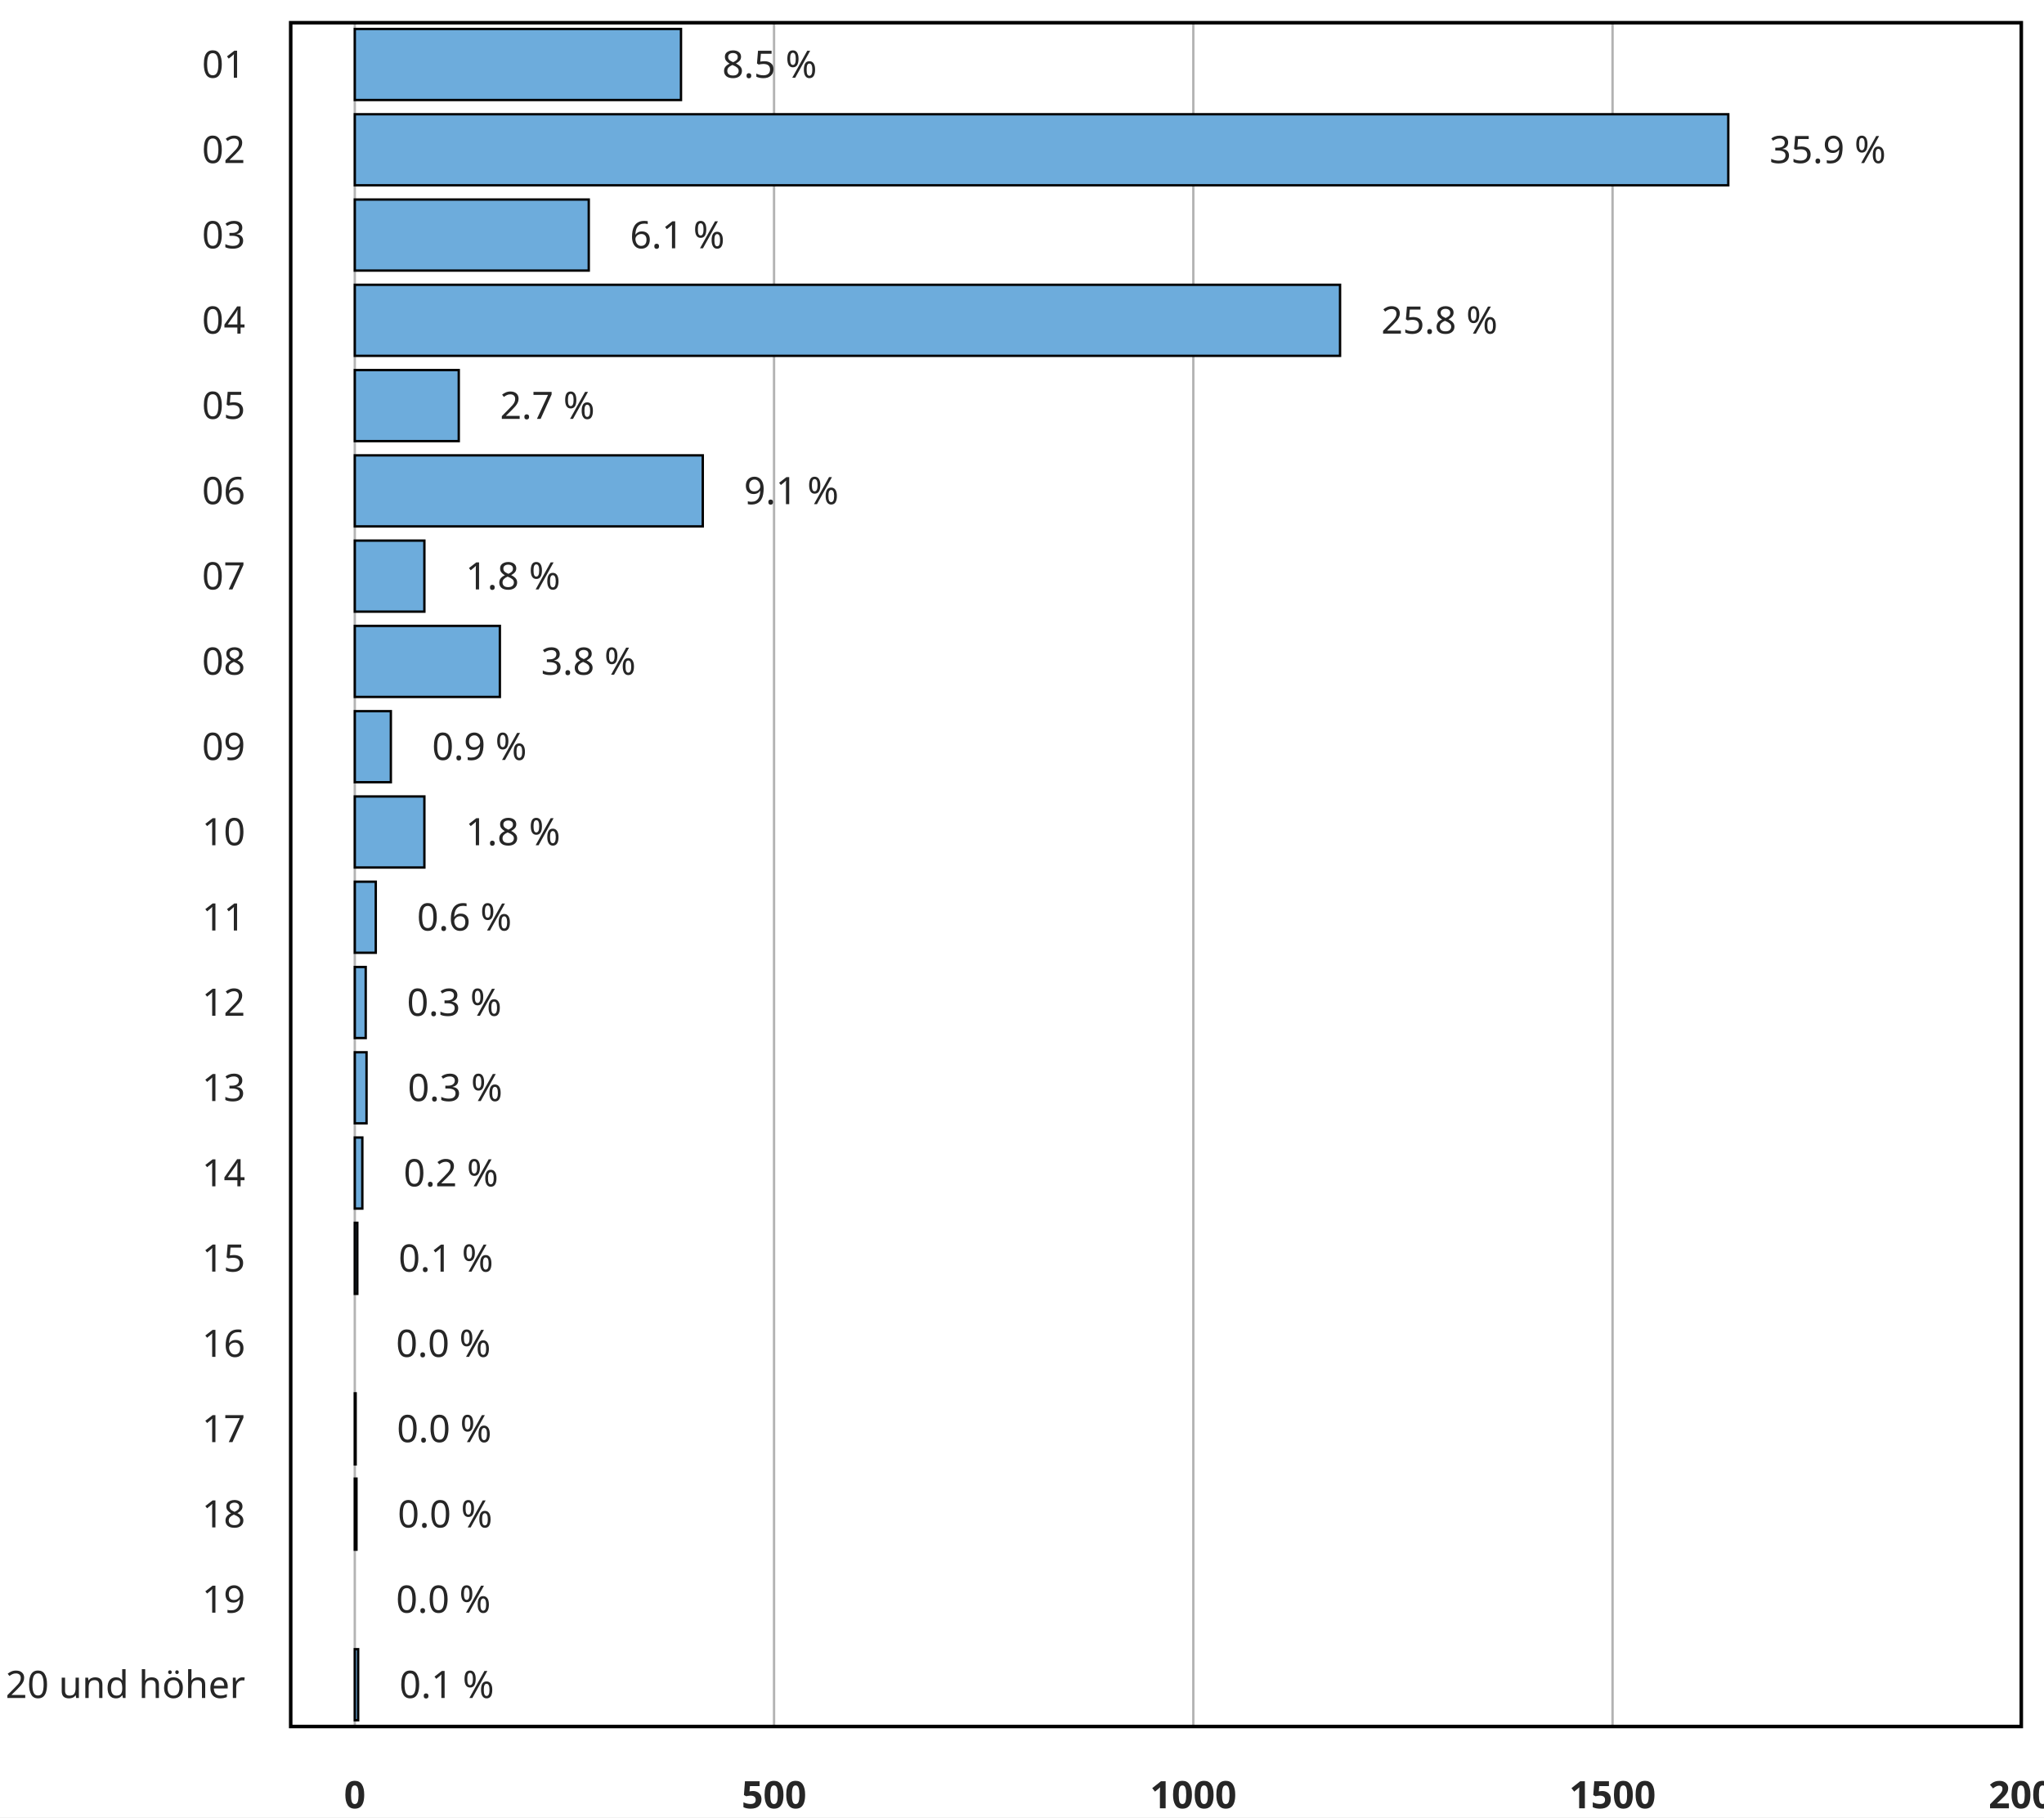
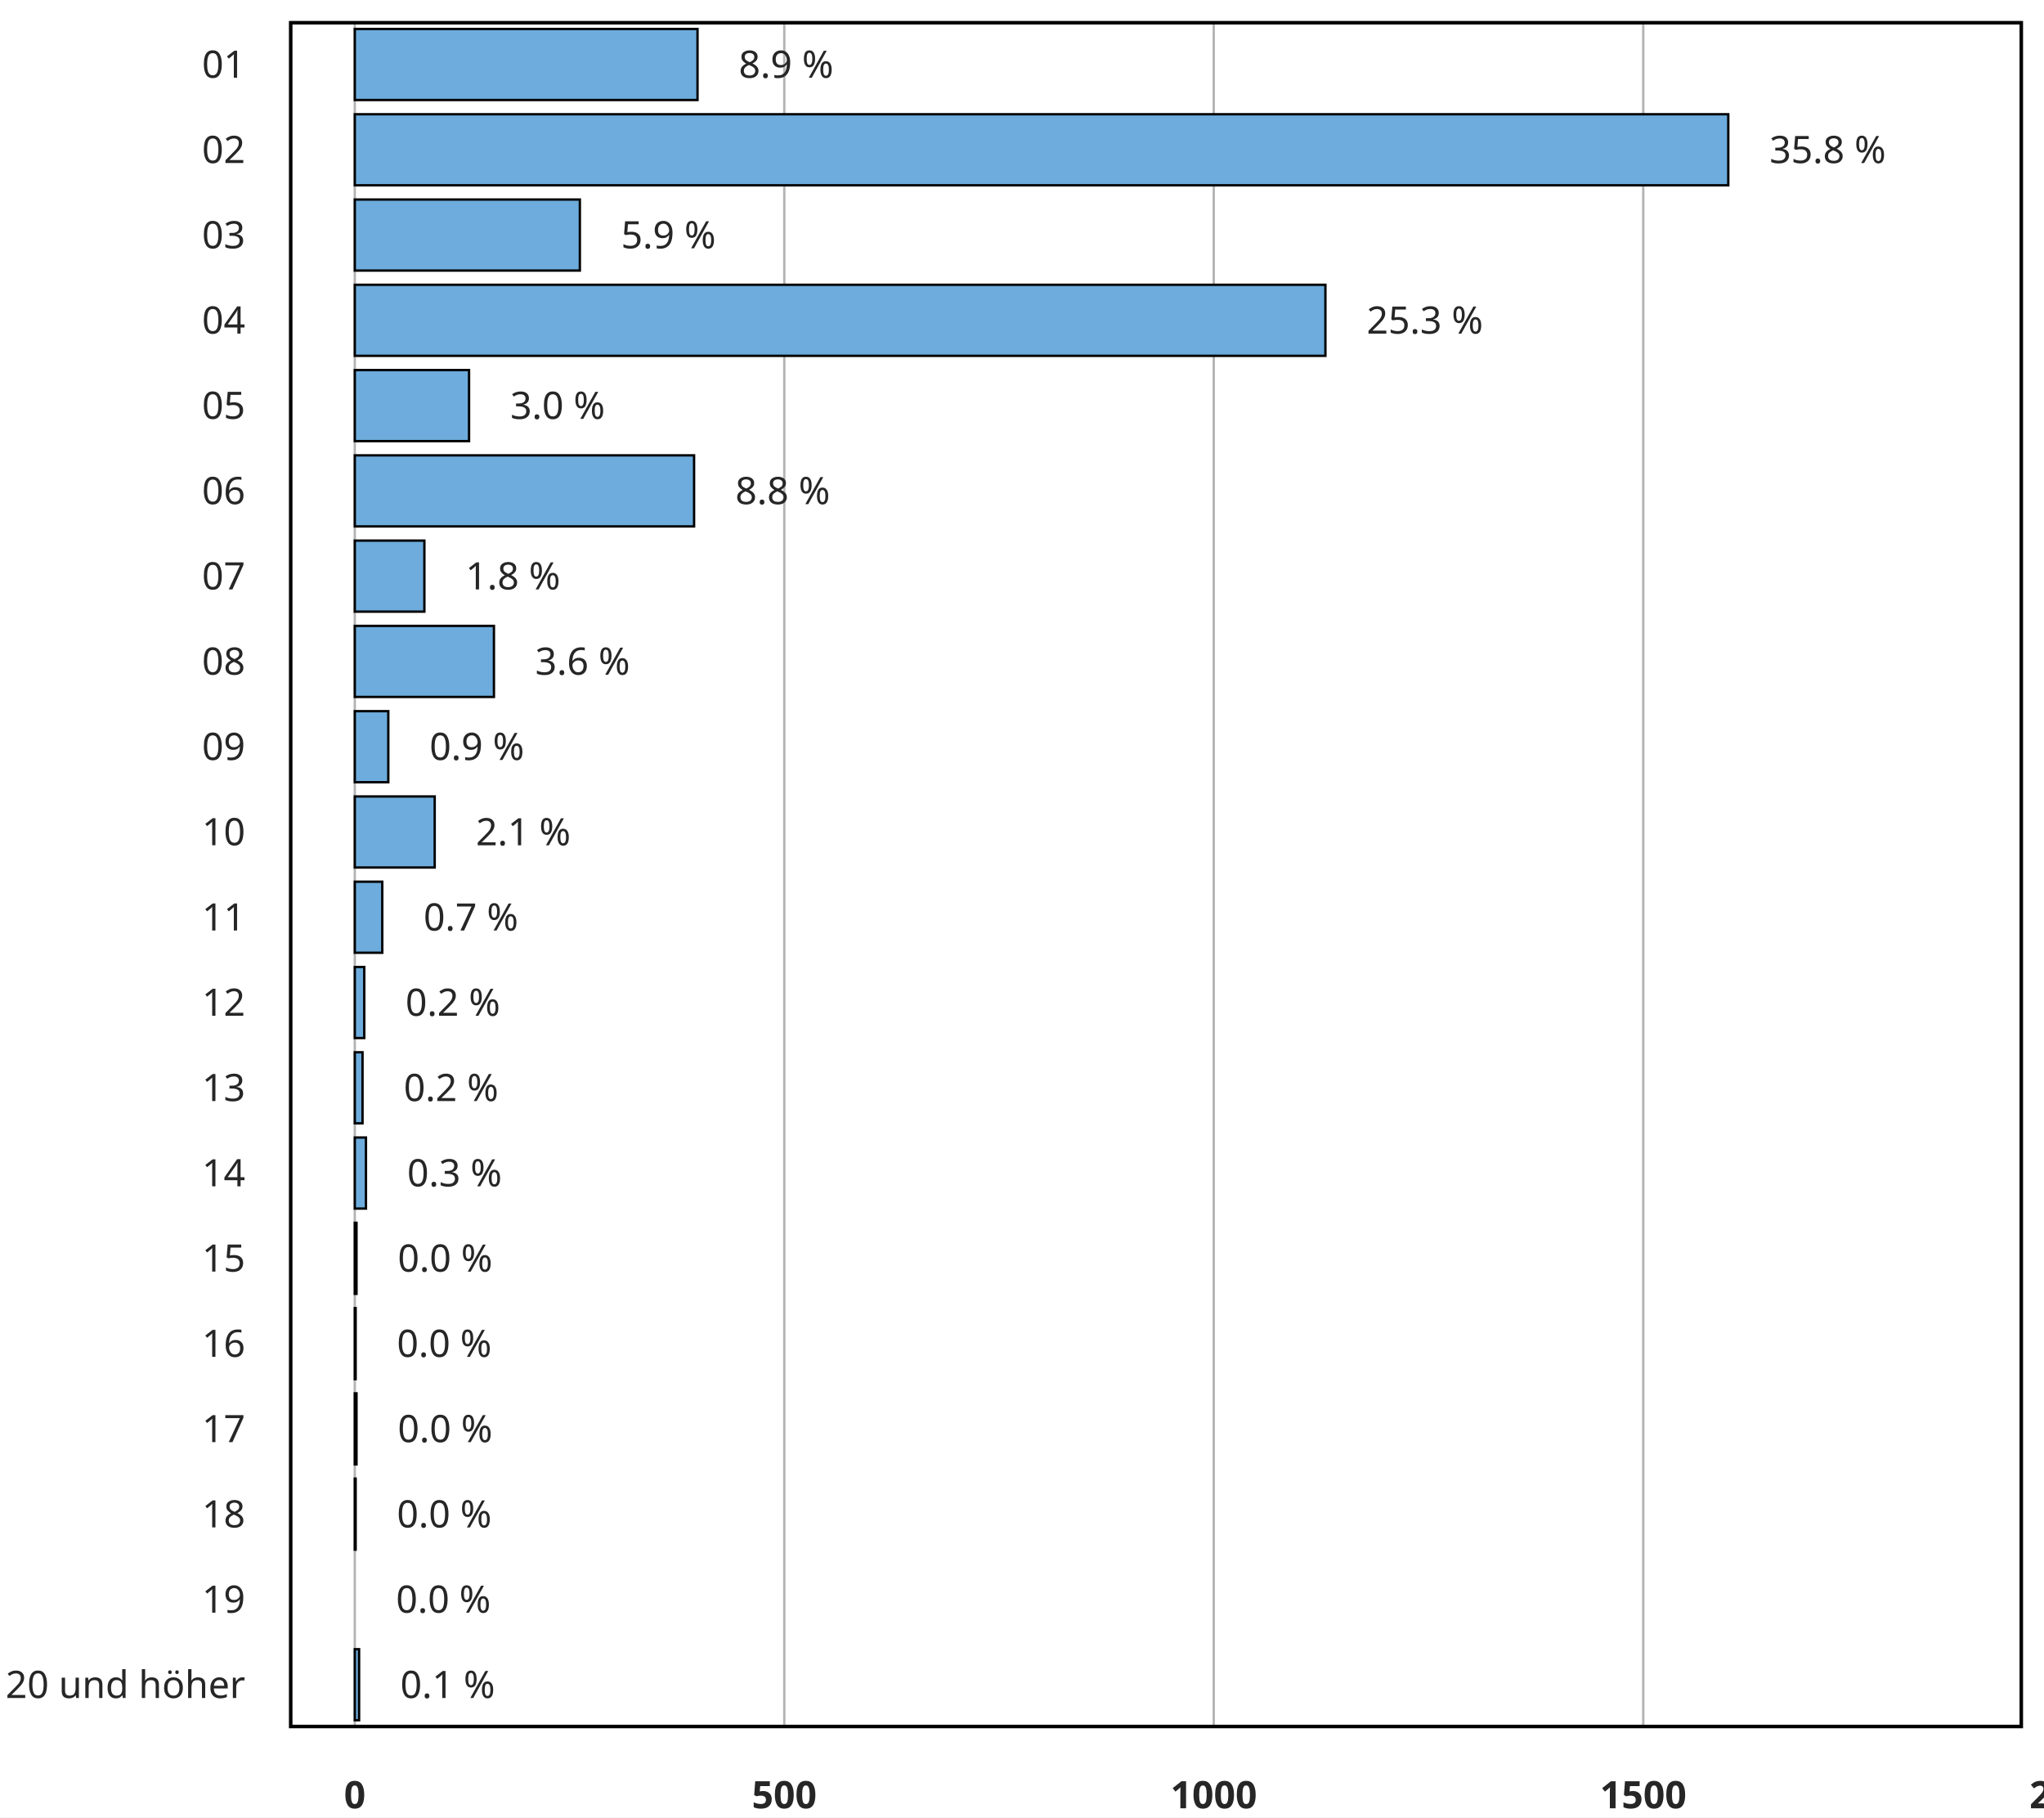
<svg xmlns="http://www.w3.org/2000/svg" width="648.00pt" height="576.00pt" viewBox="0 0 648.00 576.00">
  <g class="svglite">
    <defs>
      <style type="text/css">
    .svglite line, .svglite polyline, .svglite polygon, .svglite path, .svglite rect, .svglite circle {
      fill: none;
      stroke: #000000;
      stroke-linecap: round;
      stroke-linejoin: round;
      stroke-miterlimit: 10.00;
    }
    .svglite text {
      white-space: pre;
    }
    .svglite g.glyphgroup path {
      fill: inherit;
      stroke: none;
    }
  </style>
    </defs>
    <rect width="100%" height="100%" style="stroke: none; fill: #FFFFFF;" />
    <defs>
      <clipPath id="cpMC4wMHw2NDguMDB8MC4wMHw1NzYuMDA=">
        <rect x="0.00" y="0.00" width="648.00" height="576.00" />
      </clipPath>
    </defs>
    <g clip-path="url(#cpMC4wMHw2NDguMDB8MC4wMHw1NzYuMDA=)">
</g>
    <defs>
      <clipPath id="cpOTIuMTZ8NjQwLjgwfDcuMjB8NTQ3LjIw">
        <rect x="92.16" y="7.20" width="548.64" height="540.00" />
      </clipPath>
    </defs>
    <g clip-path="url(#cpOTIuMTZ8NjQwLjgwfDcuMjB8NTQ3LjIw)">
      <line x1="112.48" y1="547.20" x2="112.48" y2="7.20" style="stroke-width: 0.75; stroke: #B3B3B3; stroke-linecap: square; stroke-linejoin: miter;" />
-       <line x1="245.39" y1="547.20" x2="245.39" y2="7.20" style="stroke-width: 0.75; stroke: #B3B3B3; stroke-linecap: square; stroke-linejoin: miter;" />
-       <line x1="378.31" y1="547.20" x2="378.31" y2="7.20" style="stroke-width: 0.75; stroke: #B3B3B3; stroke-linecap: square; stroke-linejoin: miter;" />
-       <line x1="511.22" y1="547.20" x2="511.22" y2="7.20" style="stroke-width: 0.75; stroke: #B3B3B3; stroke-linecap: square; stroke-linejoin: miter;" />
-       <line x1="644.14" y1="547.20" x2="644.14" y2="7.20" style="stroke-width: 0.75; stroke: #B3B3B3; stroke-linecap: square; stroke-linejoin: miter;" />
+       <line x1="248.64" y1="547.20" x2="248.64" y2="7.20" style="stroke-width: 0.75; stroke: #B3B3B3; stroke-linecap: square; stroke-linejoin: miter;" />
+       <line x1="384.79" y1="547.20" x2="384.79" y2="7.20" style="stroke-width: 0.75; stroke: #B3B3B3; stroke-linecap: square; stroke-linejoin: miter;" />
+       <line x1="520.95" y1="547.20" x2="520.95" y2="7.20" style="stroke-width: 0.75; stroke: #B3B3B3; stroke-linecap: square; stroke-linejoin: miter;" />
+       <line x1="657.11" y1="547.20" x2="657.11" y2="7.20" style="stroke-width: 0.75; stroke: #B3B3B3; stroke-linecap: square; stroke-linejoin: miter;" />
    </g>
    <g clip-path="url(#cpMC4wMHw2NDguMDB8MC4wMHw1NzYuMDA=)">
-       <rect x="112.48" y="522.70" width="1.06" height="22.52" style="stroke-width: 0.75; stroke-linecap: square; stroke-linejoin: miter; fill: #6DACDC;" />
+       <rect x="112.48" y="522.70" width="1.36" height="22.52" style="stroke-width: 0.75; stroke-linecap: square; stroke-linejoin: miter; fill: #6DACDC;" />
      <rect x="112.48" y="495.67" width="0.00" height="22.52" style="stroke-width: 0.75; stroke-linecap: square; stroke-linejoin: miter; fill: #6DACDC;" />
-       <rect x="112.48" y="468.64" width="0.53" height="22.52" style="stroke-width: 0.75; stroke-linecap: square; stroke-linejoin: miter; fill: #6DACDC;" />
-       <rect x="112.48" y="441.61" width="0.27" height="22.52" style="stroke-width: 0.75; stroke-linecap: square; stroke-linejoin: miter; fill: #6DACDC;" />
-       <rect x="112.48" y="414.59" width="0.00" height="22.52" style="stroke-width: 0.75; stroke-linecap: square; stroke-linejoin: miter; fill: #6DACDC;" />
-       <rect x="112.48" y="387.56" width="0.80" height="22.52" style="stroke-width: 0.75; stroke-linecap: square; stroke-linejoin: miter; fill: #6DACDC;" />
-       <rect x="112.48" y="360.53" width="2.39" height="22.52" style="stroke-width: 0.75; stroke-linecap: square; stroke-linejoin: miter; fill: #6DACDC;" />
-       <rect x="112.48" y="333.51" width="3.72" height="22.52" style="stroke-width: 0.75; stroke-linecap: square; stroke-linejoin: miter; fill: #6DACDC;" />
-       <rect x="112.48" y="306.48" width="3.46" height="22.52" style="stroke-width: 0.75; stroke-linecap: square; stroke-linejoin: miter; fill: #6DACDC;" />
-       <rect x="112.48" y="279.45" width="6.65" height="22.52" style="stroke-width: 0.75; stroke-linecap: square; stroke-linejoin: miter; fill: #6DACDC;" />
-       <rect x="112.48" y="252.43" width="22.06" height="22.52" style="stroke-width: 0.75; stroke-linecap: square; stroke-linejoin: miter; fill: #6DACDC;" />
-       <rect x="112.48" y="225.40" width="11.43" height="22.52" style="stroke-width: 0.75; stroke-linecap: square; stroke-linejoin: miter; fill: #6DACDC;" />
-       <rect x="112.48" y="198.37" width="45.99" height="22.52" style="stroke-width: 0.75; stroke-linecap: square; stroke-linejoin: miter; fill: #6DACDC;" />
+       <rect x="112.48" y="468.64" width="0.27" height="22.52" style="stroke-width: 0.75; stroke-linecap: square; stroke-linejoin: miter; fill: #6DACDC;" />
+       <rect x="112.48" y="441.61" width="0.54" height="22.52" style="stroke-width: 0.75; stroke-linecap: square; stroke-linejoin: miter; fill: #6DACDC;" />
+       <rect x="112.48" y="414.59" width="0.27" height="22.52" style="stroke-width: 0.75; stroke-linecap: square; stroke-linejoin: miter; fill: #6DACDC;" />
+       <rect x="112.48" y="387.56" width="0.54" height="22.52" style="stroke-width: 0.75; stroke-linecap: square; stroke-linejoin: miter; fill: #6DACDC;" />
+       <rect x="112.48" y="360.53" width="3.54" height="22.52" style="stroke-width: 0.75; stroke-linecap: square; stroke-linejoin: miter; fill: #6DACDC;" />
+       <rect x="112.48" y="333.51" width="2.45" height="22.52" style="stroke-width: 0.75; stroke-linecap: square; stroke-linejoin: miter; fill: #6DACDC;" />
+       <rect x="112.48" y="306.48" width="3.00" height="22.52" style="stroke-width: 0.75; stroke-linecap: square; stroke-linejoin: miter; fill: #6DACDC;" />
+       <rect x="112.48" y="279.45" width="8.71" height="22.52" style="stroke-width: 0.75; stroke-linecap: square; stroke-linejoin: miter; fill: #6DACDC;" />
+       <rect x="112.48" y="252.43" width="25.33" height="22.52" style="stroke-width: 0.75; stroke-linecap: square; stroke-linejoin: miter; fill: #6DACDC;" />
+       <rect x="112.48" y="225.40" width="10.62" height="22.52" style="stroke-width: 0.75; stroke-linecap: square; stroke-linejoin: miter; fill: #6DACDC;" />
+       <rect x="112.48" y="198.37" width="44.11" height="22.52" style="stroke-width: 0.75; stroke-linecap: square; stroke-linejoin: miter; fill: #6DACDC;" />
      <rect x="112.48" y="171.34" width="22.06" height="22.52" style="stroke-width: 0.75; stroke-linecap: square; stroke-linejoin: miter; fill: #6DACDC;" />
-       <rect x="112.48" y="144.32" width="110.32" height="22.52" style="stroke-width: 0.75; stroke-linecap: square; stroke-linejoin: miter; fill: #6DACDC;" />
-       <rect x="112.48" y="117.29" width="32.96" height="22.52" style="stroke-width: 0.75; stroke-linecap: square; stroke-linejoin: miter; fill: #6DACDC;" />
-       <rect x="112.48" y="90.26" width="312.35" height="22.52" style="stroke-width: 0.75; stroke-linecap: square; stroke-linejoin: miter; fill: #6DACDC;" />
-       <rect x="112.48" y="63.24" width="74.17" height="22.52" style="stroke-width: 0.75; stroke-linecap: square; stroke-linejoin: miter; fill: #6DACDC;" />
+       <rect x="112.48" y="144.32" width="107.56" height="22.52" style="stroke-width: 0.75; stroke-linecap: square; stroke-linejoin: miter; fill: #6DACDC;" />
+       <rect x="112.48" y="117.29" width="36.22" height="22.52" style="stroke-width: 0.75; stroke-linecap: square; stroke-linejoin: miter; fill: #6DACDC;" />
+       <rect x="112.48" y="90.26" width="307.71" height="22.52" style="stroke-width: 0.75; stroke-linecap: square; stroke-linejoin: miter; fill: #6DACDC;" />
+       <rect x="112.48" y="63.24" width="71.35" height="22.52" style="stroke-width: 0.75; stroke-linecap: square; stroke-linejoin: miter; fill: #6DACDC;" />
      <rect x="112.48" y="36.21" width="435.43" height="22.52" style="stroke-width: 0.75; stroke-linecap: square; stroke-linejoin: miter; fill: #6DACDC;" />
-       <rect x="112.48" y="9.18" width="103.41" height="22.52" style="stroke-width: 0.75; stroke-linecap: square; stroke-linejoin: miter; fill: #6DACDC;" />
+       <rect x="112.48" y="9.18" width="108.65" height="22.52" style="stroke-width: 0.75; stroke-linecap: square; stroke-linejoin: miter; fill: #6DACDC;" />
      <polygon points="92.16,547.20 640.80,547.20 640.80,7.20 92.16,7.20 " style="stroke-width: 1.12; stroke-linecap: square; stroke-linejoin: miter;" />
      <text x="77.76" y="538.16" text-anchor="end" style="font-size: 12.00px;fill: #262626; font-family: &quot;Red Hat Text&quot;;" textLength="72.06px" lengthAdjust="spacingAndGlyphs">20 und höher</text>
      <text x="77.76" y="511.13" text-anchor="end" style="font-size: 12.00px;fill: #262626; font-family: &quot;Red Hat Text&quot;;" textLength="11.11px" lengthAdjust="spacingAndGlyphs">19</text>
      <text x="77.76" y="484.10" text-anchor="end" style="font-size: 12.00px;fill: #262626; font-family: &quot;Red Hat Text&quot;;" textLength="10.89px" lengthAdjust="spacingAndGlyphs">18</text>
      <text x="77.76" y="457.08" text-anchor="end" style="font-size: 12.00px;fill: #262626; font-family: &quot;Red Hat Text&quot;;" textLength="10.89px" lengthAdjust="spacingAndGlyphs">17</text>
      <text x="77.76" y="430.05" text-anchor="end" style="font-size: 12.00px;fill: #262626; font-family: &quot;Red Hat Text&quot;;" textLength="10.89px" lengthAdjust="spacingAndGlyphs">16</text>
      <text x="77.76" y="403.02" text-anchor="end" style="font-size: 12.00px;fill: #262626; font-family: &quot;Red Hat Text&quot;;" textLength="10.89px" lengthAdjust="spacingAndGlyphs">15</text>
      <text x="77.76" y="376.00" text-anchor="end" style="font-size: 12.00px;fill: #262626; font-family: &quot;Red Hat Text&quot;;" textLength="11.11px" lengthAdjust="spacingAndGlyphs">14</text>
      <text x="77.76" y="348.97" text-anchor="end" style="font-size: 12.00px;fill: #262626; font-family: &quot;Red Hat Text&quot;;" textLength="10.89px" lengthAdjust="spacingAndGlyphs">13</text>
      <text x="77.76" y="321.94" text-anchor="end" style="font-size: 12.00px;fill: #262626; font-family: &quot;Red Hat Text&quot;;" textLength="10.89px" lengthAdjust="spacingAndGlyphs">12</text>
      <text x="77.76" y="294.91" text-anchor="end" style="font-size: 12.00px;fill: #262626; font-family: &quot;Red Hat Text&quot;;" textLength="7.38px" lengthAdjust="spacingAndGlyphs">11</text>
      <text x="77.76" y="267.89" text-anchor="end" style="font-size: 12.00px;fill: #262626; font-family: &quot;Red Hat Text&quot;;" textLength="11.61px" lengthAdjust="spacingAndGlyphs">10</text>
      <text x="77.76" y="240.86" text-anchor="end" style="font-size: 12.00px;fill: #262626; font-family: &quot;Red Hat Text&quot;;" textLength="15.22px" lengthAdjust="spacingAndGlyphs">09</text>
      <text x="77.76" y="213.83" text-anchor="end" style="font-size: 12.00px;fill: #262626; font-family: &quot;Red Hat Text&quot;;" textLength="15.12px" lengthAdjust="spacingAndGlyphs">08</text>
      <text x="77.76" y="186.81" text-anchor="end" style="font-size: 12.00px;fill: #262626; font-family: &quot;Red Hat Text&quot;;" textLength="14.77px" lengthAdjust="spacingAndGlyphs">07</text>
      <text x="77.76" y="159.78" text-anchor="end" style="font-size: 12.00px;fill: #262626; font-family: &quot;Red Hat Text&quot;;" textLength="15.12px" lengthAdjust="spacingAndGlyphs">06</text>
      <text x="77.76" y="132.75" text-anchor="end" style="font-size: 12.00px;fill: #262626; font-family: &quot;Red Hat Text&quot;;" textLength="15.12px" lengthAdjust="spacingAndGlyphs">05</text>
      <text x="77.76" y="105.73" text-anchor="end" style="font-size: 12.00px;fill: #262626; font-family: &quot;Red Hat Text&quot;;" textLength="15.34px" lengthAdjust="spacingAndGlyphs">04</text>
      <text x="77.76" y="78.70" text-anchor="end" style="font-size: 12.00px;fill: #262626; font-family: &quot;Red Hat Text&quot;;" textLength="15.12px" lengthAdjust="spacingAndGlyphs">03</text>
      <text x="77.76" y="51.67" text-anchor="end" style="font-size: 12.00px;fill: #262626; font-family: &quot;Red Hat Text&quot;;" textLength="14.83px" lengthAdjust="spacingAndGlyphs">02</text>
      <text x="77.76" y="24.64" text-anchor="end" style="font-size: 12.00px;fill: #262626; font-family: &quot;Red Hat Text&quot;;" textLength="11.48px" lengthAdjust="spacingAndGlyphs">01</text>
      <text x="112.48" y="573.12" text-anchor="middle" style="font-size: 12.00px; font-weight: bold;fill: #262626; font-family: &quot;Red Hat Text&quot;;" textLength="8.28px" lengthAdjust="spacingAndGlyphs">0</text>
-       <text x="245.39" y="573.12" text-anchor="middle" style="font-size: 12.00px; font-weight: bold;fill: #262626; font-family: &quot;Red Hat Text&quot;;" textLength="23.77px" lengthAdjust="spacingAndGlyphs">500</text>
-       <text x="378.31" y="573.12" text-anchor="middle" style="font-size: 12.00px; font-weight: bold;fill: #262626; font-family: &quot;Red Hat Text&quot;;" textLength="29.47px" lengthAdjust="spacingAndGlyphs">1000</text>
-       <text x="511.22" y="573.12" text-anchor="middle" style="font-size: 12.00px; font-weight: bold;fill: #262626; font-family: &quot;Red Hat Text&quot;;" textLength="28.39px" lengthAdjust="spacingAndGlyphs">1500</text>
-       <text x="644.14" y="573.12" text-anchor="middle" style="font-size: 12.00px; font-weight: bold;fill: #262626; font-family: &quot;Red Hat Text&quot;;" textLength="32.05px" lengthAdjust="spacingAndGlyphs">2000</text>
+       <text x="248.64" y="573.12" text-anchor="middle" style="font-size: 12.00px; font-weight: bold;fill: #262626; font-family: &quot;Red Hat Text&quot;;" textLength="23.77px" lengthAdjust="spacingAndGlyphs">500</text>
+       <text x="384.79" y="573.12" text-anchor="middle" style="font-size: 12.00px; font-weight: bold;fill: #262626; font-family: &quot;Red Hat Text&quot;;" textLength="29.47px" lengthAdjust="spacingAndGlyphs">1000</text>
+       <text x="520.95" y="573.12" text-anchor="middle" style="font-size: 12.00px; font-weight: bold;fill: #262626; font-family: &quot;Red Hat Text&quot;;" textLength="28.39px" lengthAdjust="spacingAndGlyphs">1500</text>
+       <text x="657.11" y="573.12" text-anchor="middle" style="font-size: 12.00px; font-weight: bold;fill: #262626; font-family: &quot;Red Hat Text&quot;;" textLength="32.05px" lengthAdjust="spacingAndGlyphs">2000</text>
    </g>
    <g clip-path="url(#cpOTIuMTZ8NjQwLjgwfDcuMjB8NTQ3LjIw)">
-       <text x="126.61" y="538.16" style="font-size: 12.00px;fill: #262626; font-family: &quot;Red Hat Text&quot;;" textLength="25.44px" lengthAdjust="spacingAndGlyphs">0.1 %</text>
+       <text x="126.90" y="538.16" style="font-size: 12.00px;fill: #262626; font-family: &quot;Red Hat Text&quot;;" textLength="25.44px" lengthAdjust="spacingAndGlyphs">0.1 %</text>
      <text x="125.54" y="511.13" style="font-size: 12.00px;fill: #262626; font-family: &quot;Red Hat Text&quot;;" textLength="29.92px" lengthAdjust="spacingAndGlyphs">0.0 %</text>
-       <text x="126.07" y="484.11" style="font-size: 12.00px;fill: #262626; font-family: &quot;Red Hat Text&quot;;" textLength="29.92px" lengthAdjust="spacingAndGlyphs">0.0 %</text>
-       <text x="125.81" y="457.08" style="font-size: 12.00px;fill: #262626; font-family: &quot;Red Hat Text&quot;;" textLength="29.92px" lengthAdjust="spacingAndGlyphs">0.0 %</text>
-       <text x="125.54" y="430.05" style="font-size: 12.00px;fill: #262626; font-family: &quot;Red Hat Text&quot;;" textLength="29.92px" lengthAdjust="spacingAndGlyphs">0.0 %</text>
-       <text x="126.34" y="403.03" style="font-size: 12.00px;fill: #262626; font-family: &quot;Red Hat Text&quot;;" textLength="25.44px" lengthAdjust="spacingAndGlyphs">0.1 %</text>
-       <text x="127.94" y="376.00" style="font-size: 12.00px;fill: #262626; font-family: &quot;Red Hat Text&quot;;" textLength="29.50px" lengthAdjust="spacingAndGlyphs">0.2 %</text>
-       <text x="129.26" y="348.97" style="font-size: 12.00px;fill: #262626; font-family: &quot;Red Hat Text&quot;;" textLength="29.38px" lengthAdjust="spacingAndGlyphs">0.3 %</text>
-       <text x="129.00" y="321.95" style="font-size: 12.00px;fill: #262626; font-family: &quot;Red Hat Text&quot;;" textLength="29.38px" lengthAdjust="spacingAndGlyphs">0.3 %</text>
-       <text x="132.19" y="294.92" style="font-size: 12.00px;fill: #262626; font-family: &quot;Red Hat Text&quot;;" textLength="29.20px" lengthAdjust="spacingAndGlyphs">0.6 %</text>
-       <text x="147.61" y="267.89" style="font-size: 12.00px;fill: #262626; font-family: &quot;Red Hat Text&quot;;" textLength="25.33px" lengthAdjust="spacingAndGlyphs">1.8 %</text>
-       <text x="136.97" y="240.86" style="font-size: 12.00px;fill: #262626; font-family: &quot;Red Hat Text&quot;;" textLength="29.42px" lengthAdjust="spacingAndGlyphs">0.9 %</text>
-       <text x="171.53" y="213.84" style="font-size: 12.00px;fill: #262626; font-family: &quot;Red Hat Text&quot;;" textLength="28.61px" lengthAdjust="spacingAndGlyphs">3.8 %</text>
-       <text x="147.61" y="186.81" style="font-size: 12.00px;fill: #262626; font-family: &quot;Red Hat Text&quot;;" textLength="25.33px" lengthAdjust="spacingAndGlyphs">1.8 %</text>
-       <text x="235.86" y="159.78" style="font-size: 12.00px;fill: #262626; font-family: &quot;Red Hat Text&quot;;" textLength="24.94px" lengthAdjust="spacingAndGlyphs">9.1 %</text>
-       <text x="158.51" y="132.77" style="font-size: 12.00px;fill: #262626; font-family: &quot;Red Hat Text&quot;;" textLength="28.59px" lengthAdjust="spacingAndGlyphs">2.7 %</text>
-       <text x="437.89" y="105.73" style="font-size: 12.00px;fill: #262626; font-family: &quot;Red Hat Text&quot;;" textLength="35.81px" lengthAdjust="spacingAndGlyphs">25.8 %</text>
-       <text x="199.71" y="78.70" style="font-size: 12.00px;fill: #262626; font-family: &quot;Red Hat Text&quot;;" textLength="24.78px" lengthAdjust="spacingAndGlyphs">6.1 %</text>
-       <text x="560.97" y="51.68" style="font-size: 12.00px;fill: #262626; font-family: &quot;Red Hat Text&quot;;" textLength="35.84px" lengthAdjust="spacingAndGlyphs">35.9 %</text>
-       <text x="228.95" y="24.65" style="font-size: 12.00px;fill: #262626; font-family: &quot;Red Hat Text&quot;;" textLength="28.72px" lengthAdjust="spacingAndGlyphs">8.5 %</text>
+       <text x="125.82" y="484.11" style="font-size: 12.00px;fill: #262626; font-family: &quot;Red Hat Text&quot;;" textLength="29.92px" lengthAdjust="spacingAndGlyphs">0.0 %</text>
+       <text x="126.09" y="457.08" style="font-size: 12.00px;fill: #262626; font-family: &quot;Red Hat Text&quot;;" textLength="29.92px" lengthAdjust="spacingAndGlyphs">0.0 %</text>
+       <text x="125.82" y="430.05" style="font-size: 12.00px;fill: #262626; font-family: &quot;Red Hat Text&quot;;" textLength="29.92px" lengthAdjust="spacingAndGlyphs">0.0 %</text>
+       <text x="126.09" y="403.03" style="font-size: 12.00px;fill: #262626; font-family: &quot;Red Hat Text&quot;;" textLength="29.92px" lengthAdjust="spacingAndGlyphs">0.0 %</text>
+       <text x="129.08" y="376.00" style="font-size: 12.00px;fill: #262626; font-family: &quot;Red Hat Text&quot;;" textLength="29.38px" lengthAdjust="spacingAndGlyphs">0.3 %</text>
+       <text x="127.99" y="348.97" style="font-size: 12.00px;fill: #262626; font-family: &quot;Red Hat Text&quot;;" textLength="29.50px" lengthAdjust="spacingAndGlyphs">0.2 %</text>
+       <text x="128.54" y="321.95" style="font-size: 12.00px;fill: #262626; font-family: &quot;Red Hat Text&quot;;" textLength="29.50px" lengthAdjust="spacingAndGlyphs">0.2 %</text>
+       <text x="134.26" y="294.92" style="font-size: 12.00px;fill: #262626; font-family: &quot;Red Hat Text&quot;;" textLength="29.02px" lengthAdjust="spacingAndGlyphs">0.7 %</text>
+       <text x="150.87" y="267.91" style="font-size: 12.00px;fill: #262626; font-family: &quot;Red Hat Text&quot;;" textLength="25.02px" lengthAdjust="spacingAndGlyphs">2.1 %</text>
+       <text x="136.16" y="240.86" style="font-size: 12.00px;fill: #262626; font-family: &quot;Red Hat Text&quot;;" textLength="29.42px" lengthAdjust="spacingAndGlyphs">0.9 %</text>
+       <text x="169.66" y="213.84" style="font-size: 12.00px;fill: #262626; font-family: &quot;Red Hat Text&quot;;" textLength="28.55px" lengthAdjust="spacingAndGlyphs">3.6 %</text>
+       <text x="147.60" y="186.81" style="font-size: 12.00px;fill: #262626; font-family: &quot;Red Hat Text&quot;;" textLength="25.33px" lengthAdjust="spacingAndGlyphs">1.8 %</text>
+       <text x="233.11" y="159.78" style="font-size: 12.00px;fill: #262626; font-family: &quot;Red Hat Text&quot;;" textLength="28.61px" lengthAdjust="spacingAndGlyphs">8.8 %</text>
+       <text x="161.76" y="132.76" style="font-size: 12.00px;fill: #262626; font-family: &quot;Red Hat Text&quot;;" textLength="29.27px" lengthAdjust="spacingAndGlyphs">3.0 %</text>
+       <text x="433.26" y="105.73" style="font-size: 12.00px;fill: #262626; font-family: &quot;Red Hat Text&quot;;" textLength="35.92px" lengthAdjust="spacingAndGlyphs">25.3 %</text>
+       <text x="196.89" y="78.70" style="font-size: 12.00px;fill: #262626; font-family: &quot;Red Hat Text&quot;;" textLength="28.77px" lengthAdjust="spacingAndGlyphs">5.9 %</text>
+       <text x="560.97" y="51.68" style="font-size: 12.00px;fill: #262626; font-family: &quot;Red Hat Text&quot;;" textLength="35.69px" lengthAdjust="spacingAndGlyphs">35.8 %</text>
+       <text x="234.20" y="24.65" style="font-size: 12.00px;fill: #262626; font-family: &quot;Red Hat Text&quot;;" textLength="28.77px" lengthAdjust="spacingAndGlyphs">8.9 %</text>
    </g>
    <defs>
      <clipPath id="cpNTkuMDR8NjE3Ljc2fDU5LjA0fDUwMi41Ng==">
        <rect x="59.04" y="59.04" width="558.72" height="443.52" />
      </clipPath>
    </defs>
    <g clip-path="url(#cpNTkuMDR8NjE3Ljc2fDU5LjA0fDUwMi41Ng==)">
</g>
  </g>
</svg>
